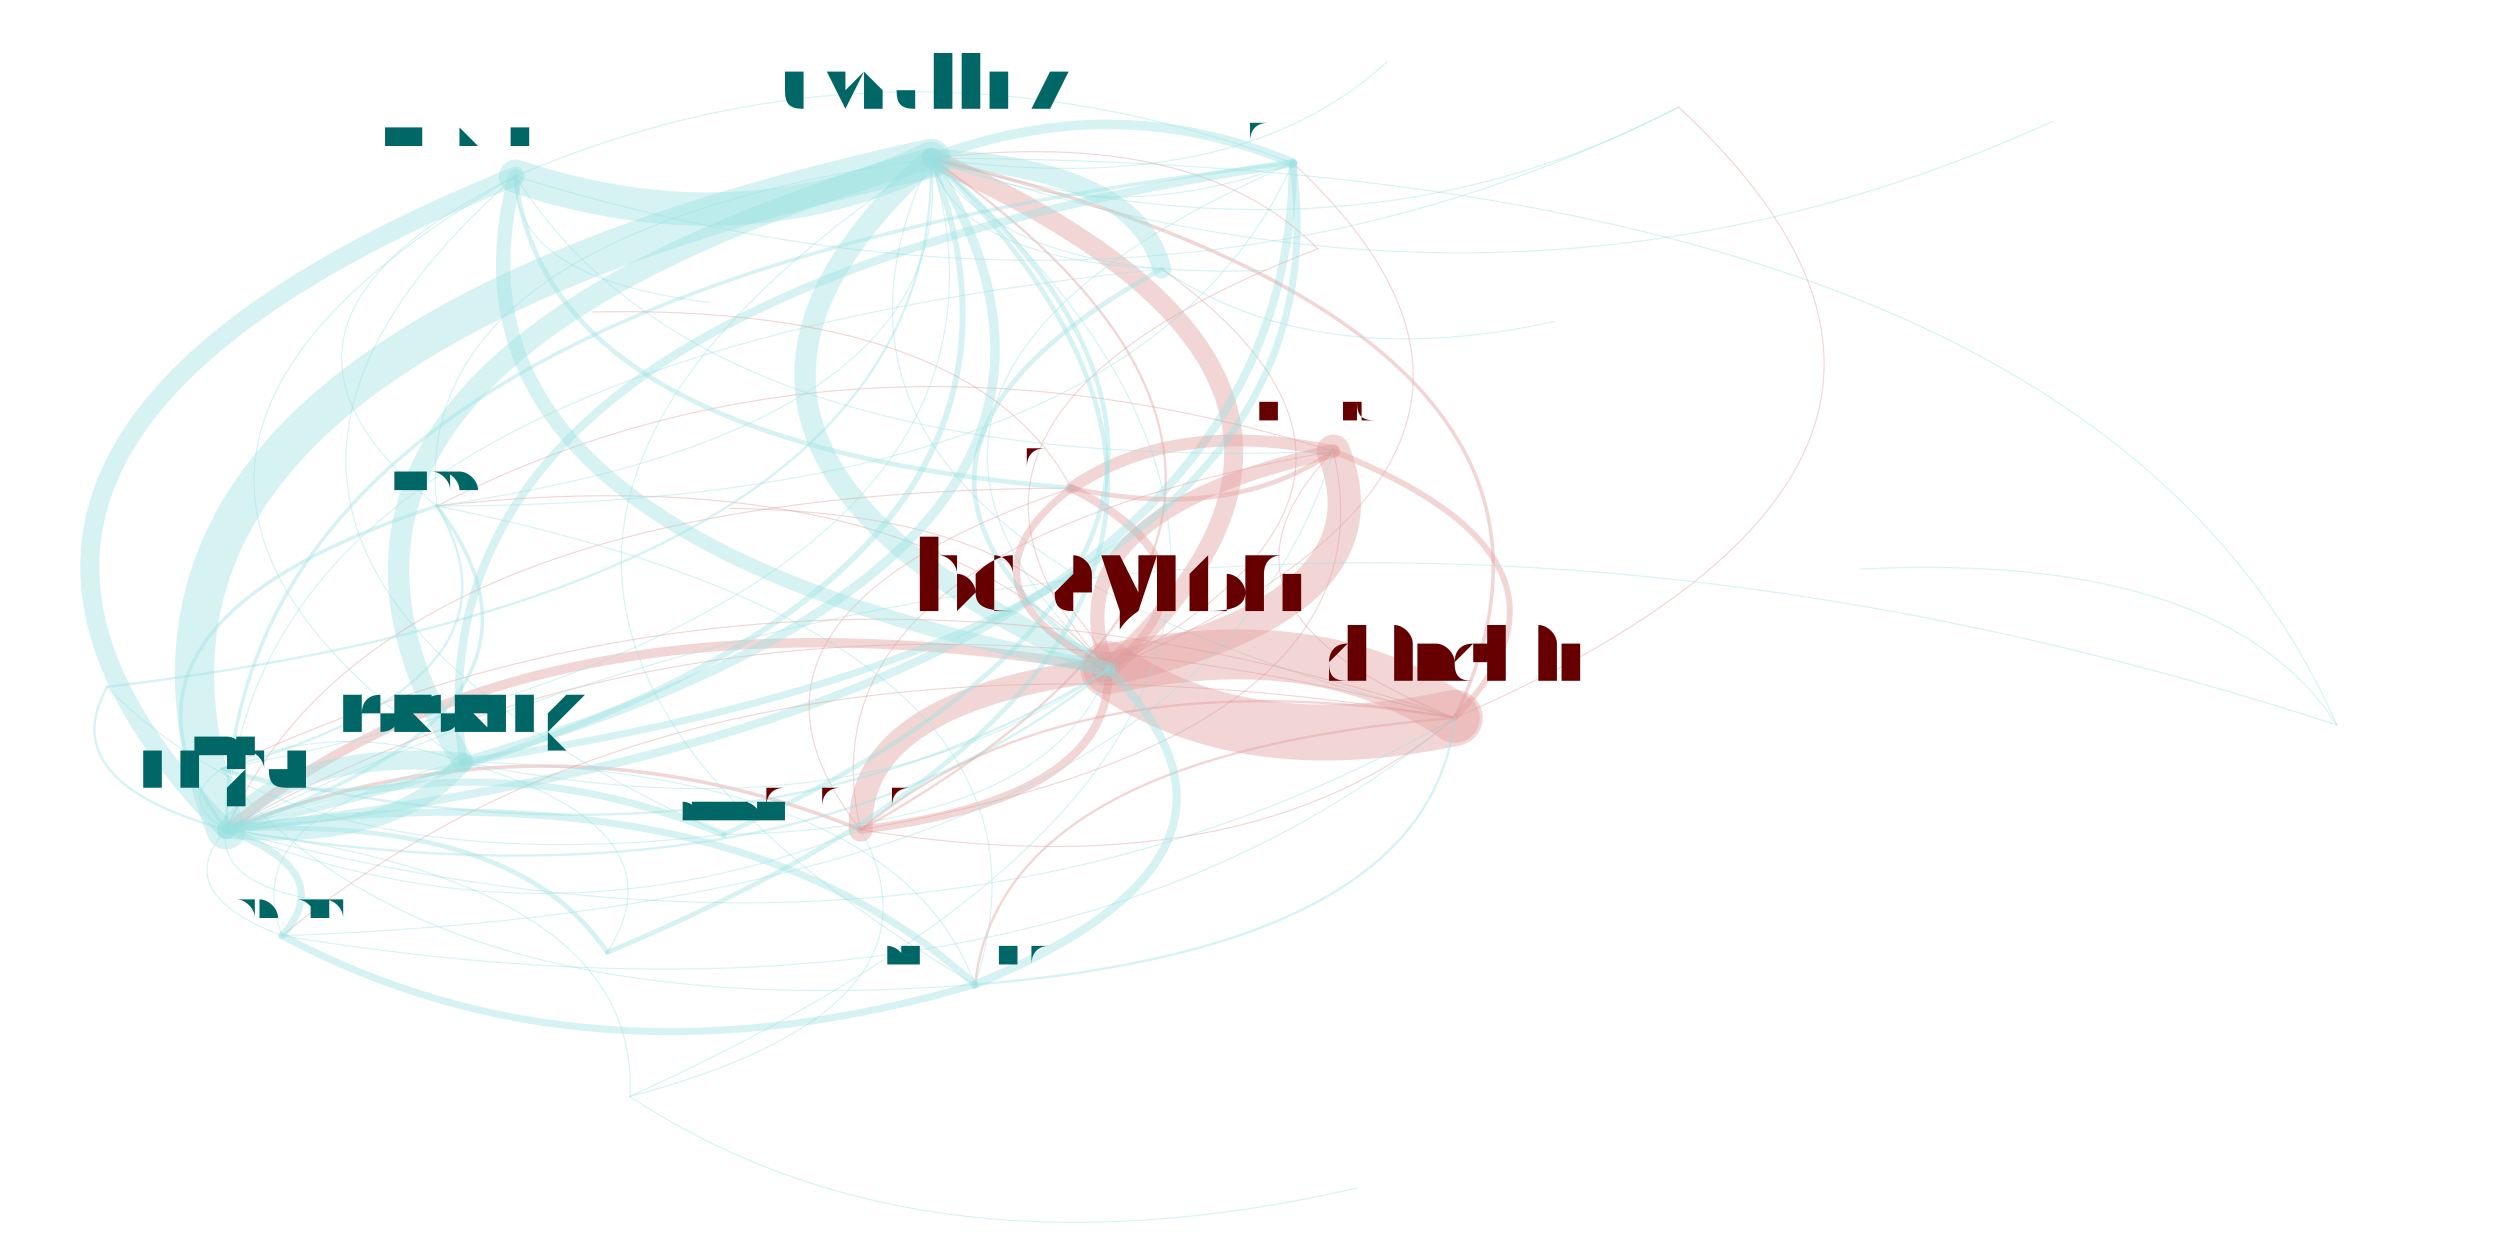
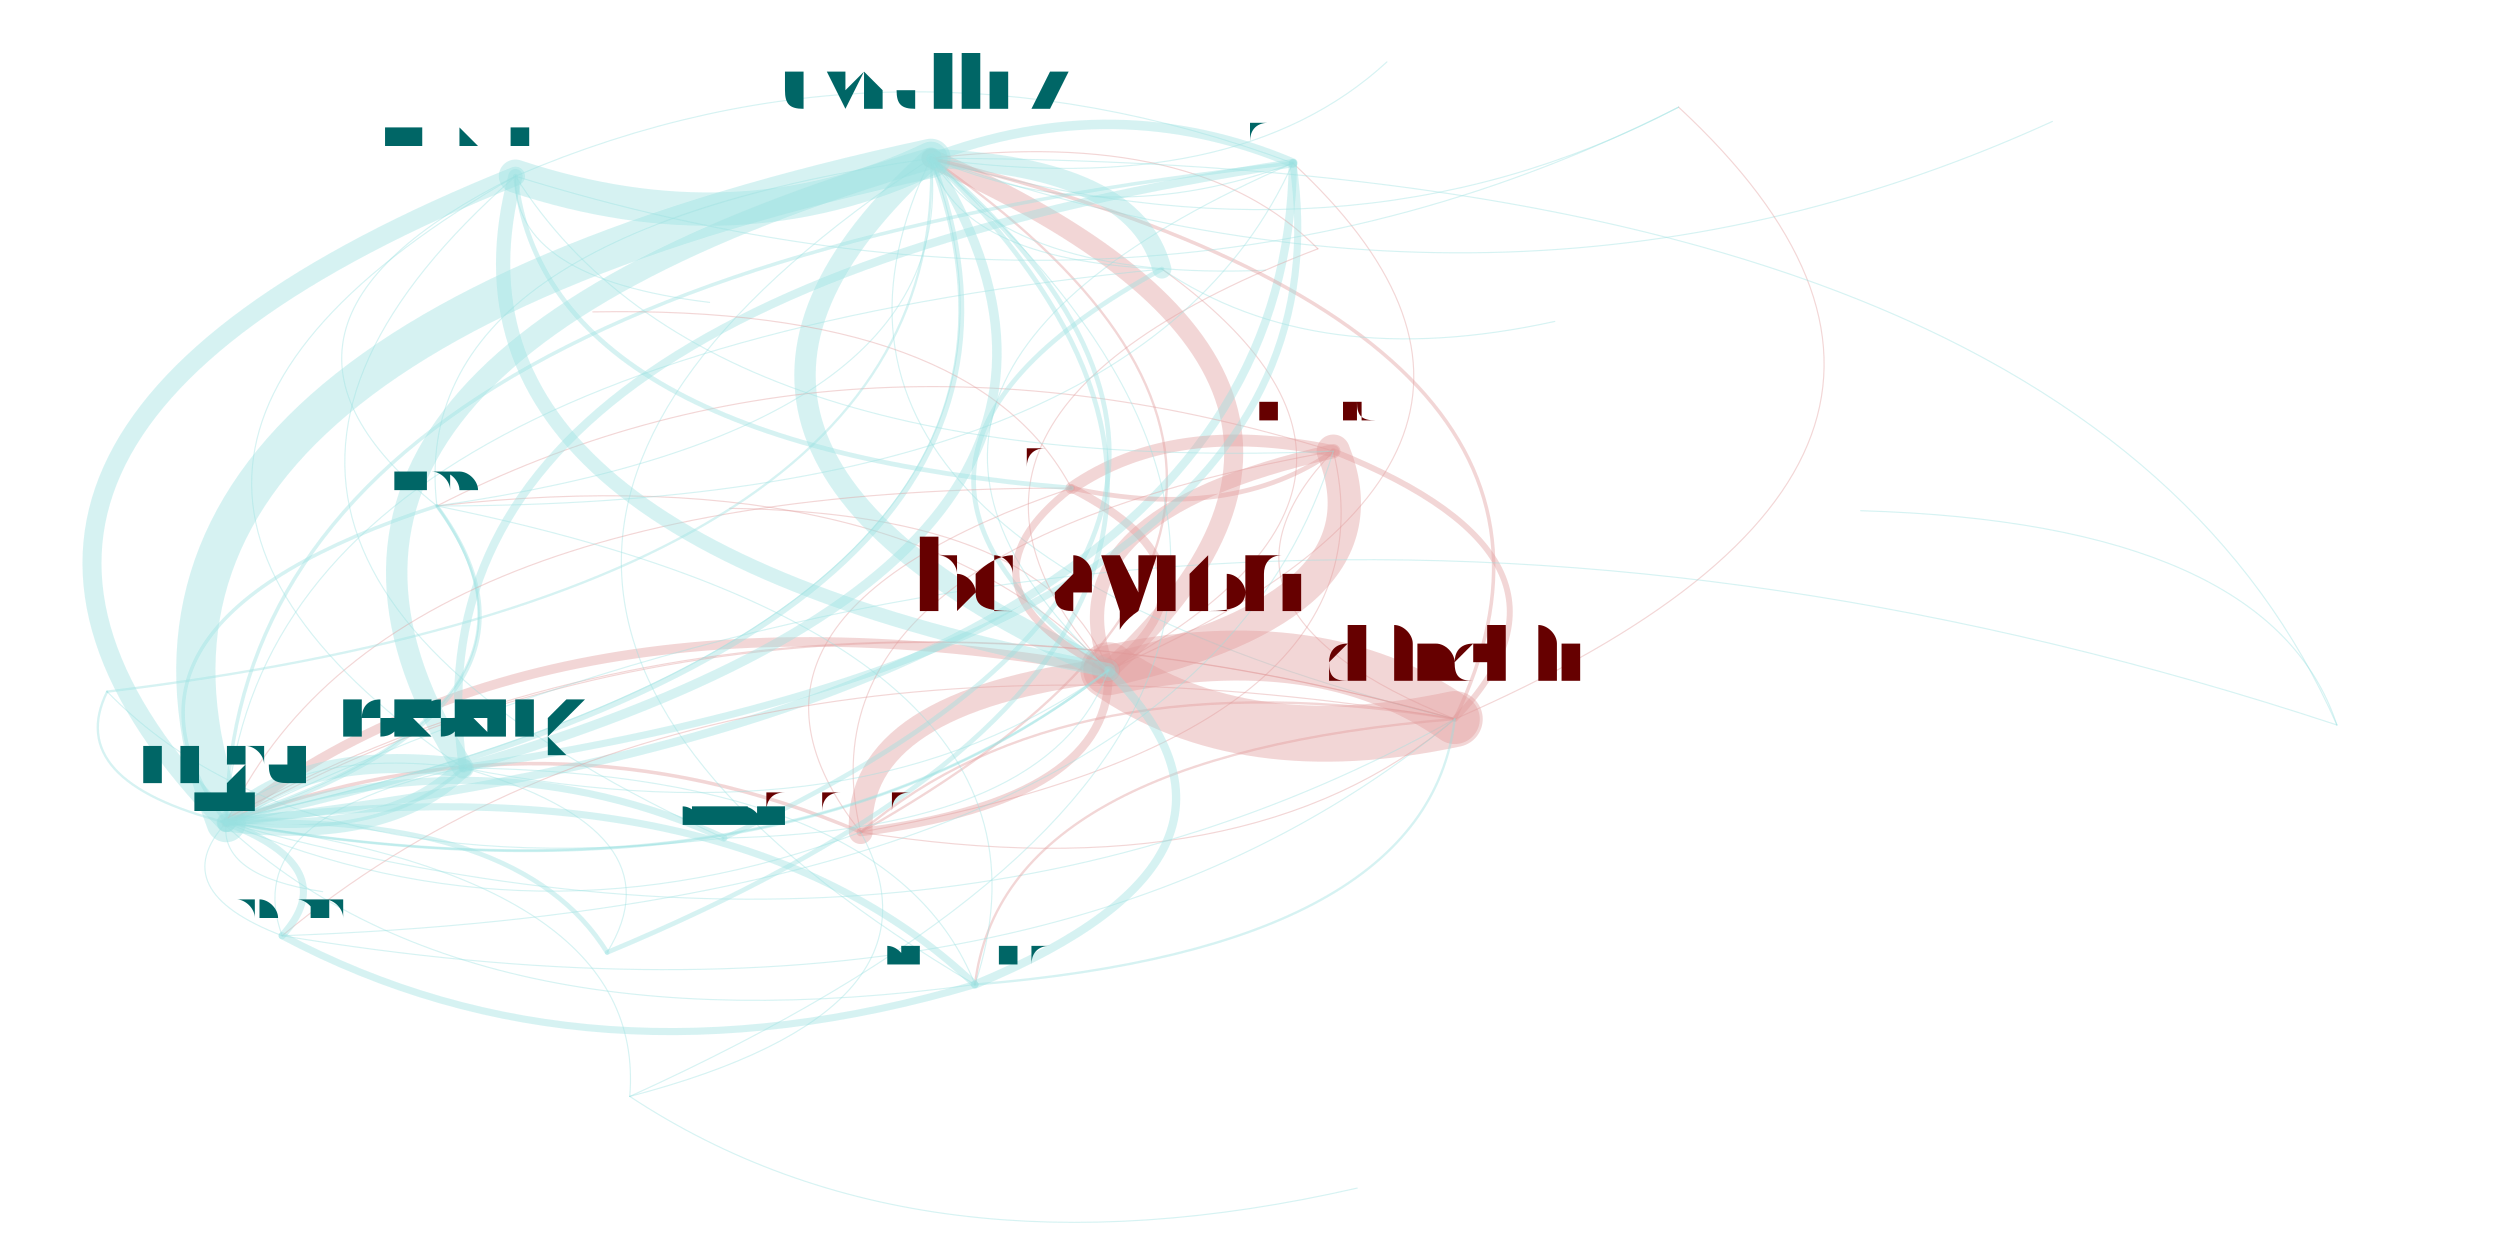
<svg xmlns="http://www.w3.org/2000/svg" width="4000" height="2000" viewBox="-0.025 -0.025 2.05 1.05">
  <style>
    path {
      fill: none;
      stroke-linecap: round;
      stroke-opacity: 0.4;
    }

    text {
      text-anchor: middle;
      alignment-baseline: hanging;
    }
  </style>
  <g opacity="0.4">
-     <path d="M0.673 0.672 Q0.885 0.646 0.881 0.537" stroke="hsl(0.0,100%,35%)" stroke-width="0.007" />
-     <path d="M0.673 0.672 Q0.407 0.565 0.140 0.672" stroke="hsl(0.0,100%,35%)" stroke-width="0.003" />
-     <path d="M0.673 0.672 Q1.154 0.402 0.732 0.108" stroke="hsl(0.0,100%,35%)" stroke-width="0.002" />
-     <path d="M0.673 0.672 Q1.126 0.593 1.070 0.354" stroke="hsl(0.0,100%,35%)" stroke-width="0.001" />
-     <path d="M0.673 0.672 Q0.998 0.725 1.172 0.578" stroke="hsl(0.0,100%,35%)" stroke-width="0.001" />
-     <path d="M0.881 0.537 Q0.669 0.563 0.673 0.672" stroke="hsl(0.0,100%,35%)" stroke-width="0.02" />
-     <path d="M0.881 0.537 Q1.150 0.293 0.732 0.108" stroke="hsl(0.0,100%,35%)" stroke-width="0.016" />
-     <path d="M0.881 0.537 Q1.122 0.484 1.070 0.354" stroke="hsl(0.0,100%,35%)" stroke-width="0.028" />
-     <path d="M0.881 0.537 Q0.987 0.455 0.850 0.385" stroke="hsl(0.0,100%,35%)" stroke-width="0.007" />
-     <path d="M0.881 0.537 Q0.994 0.616 1.172 0.578" stroke="hsl(0.0,100%,35%)" stroke-width="0.047" />
-     <path d="M0.881 0.537 Q1.298 0.356 1.036 0.112" stroke="hsl(0.0,100%,35%)" stroke-width="0.001" />
-     <path d="M0.881 0.537 Q1.172 0.378 0.926 0.201" stroke="hsl(0.0,100%,35%)" stroke-width="0.001" />
-     <path d="M0.881 0.537 Q0.403 0.456 0.140 0.672" stroke="hsl(0.0,100%,35%)" stroke-width="0.008" />
-     <path d="M0.881 0.537 Q0.830 0.406 0.563 0.402" stroke="hsl(0.0,100%,35%)" stroke-width="0.001" />
-     <path d="M0.881 0.537 Q0.709 0.356 0.317 0.400" stroke="hsl(0.0,100%,35%)" stroke-width="0.001" />
-     <path d="M0.140 0.672 Q0.284 0.683 0.339 0.615" stroke="hsl(180.0,100%,35%)" stroke-width="0.015" />
-     <path d="M0.140 0.672 Q1.035 0.571 1.036 0.112" stroke="hsl(180.0,100%,35%)" stroke-width="0.007" />
-     <path d="M0.140 0.672 Q0.887 0.508 0.732 0.108" stroke="hsl(180.0,100%,35%)" stroke-width="0.005" />
-     <path d="M0.140 0.672 Q0.092 0.725 0.187 0.761" stroke="hsl(180.0,100%,35%)" stroke-width="0.001" />
-     <path d="M0.140 0.672 Q0.406 0.779 0.673 0.672" stroke="hsl(180.0,100%,35%)" stroke-width="0.001" />
-     <path d="M0.140 0.672 Q0.446 0.571 0.317 0.400" stroke="hsl(180.0,100%,35%)" stroke-width="0.003" />
-     <path d="M0.140 0.672 Q0.731 0.831 1.172 0.578" stroke="hsl(180.0,100%,35%)" stroke-width="0.001" />
-     <path d="M0.140 0.672 Q0.618 0.752 0.881 0.537" stroke="hsl(180.0,100%,35%)" stroke-width="0.002" />
-     <path d="M0.140 0.672 Q0.132 0.718 0.221 0.732" stroke="hsl(180.0,100%,35%)" stroke-width="0.001" />
-     <path d="M0.732 0.108 Q0.462 0.352 0.881 0.537" stroke="hsl(180.0,100%,35%)" stroke-width="0.018" />
-     <path d="M0.732 0.108 Q0.576 0.431 1.172 0.578" stroke="hsl(180.0,100%,35%)" stroke-width="0.001" />
-     <path d="M0.732 0.108 Q0.129 0.283 0.339 0.615" stroke="hsl(180.0,100%,35%)" stroke-width="0.018" />
-     <path d="M0.732 0.108 Q-0.015 0.271 0.140 0.672" stroke="hsl(180.0,100%,35%)" stroke-width="0.033" />
+     <path d="M0.673 0.674 Q0.886 0.647 0.881 0.538" stroke="hsl(0.0,100%,35%)" stroke-width="0.007" />
+     <path d="M0.673 0.674 Q0.413 0.563 0.140 0.666" stroke="hsl(0.0,100%,35%)" stroke-width="0.003" />
+     <path d="M0.673 0.674 Q1.156 0.402 0.732 0.108" stroke="hsl(0.0,100%,35%)" stroke-width="0.002" />
+     <path d="M0.673 0.674 Q1.128 0.593 1.070 0.354" stroke="hsl(0.0,100%,35%)" stroke-width="0.001" />
+     <path d="M0.673 0.674 Q0.999 0.726 1.172 0.579" stroke="hsl(0.0,100%,35%)" stroke-width="0.001" />
+     <path d="M0.881 0.538 Q0.668 0.564 0.673 0.674" stroke="hsl(0.0,100%,35%)" stroke-width="0.02" />
+     <path d="M0.881 0.538 Q1.150 0.293 0.732 0.108" stroke="hsl(0.0,100%,35%)" stroke-width="0.016" />
+     <path d="M0.881 0.538 Q1.122 0.484 1.070 0.354" stroke="hsl(0.0,100%,35%)" stroke-width="0.028" />
+     <path d="M0.881 0.538 Q0.987 0.455 0.850 0.385" stroke="hsl(0.0,100%,35%)" stroke-width="0.007" />
+     <path d="M0.881 0.538 Q0.994 0.617 1.172 0.579" stroke="hsl(0.0,100%,35%)" stroke-width="0.047" />
+     <path d="M0.881 0.538 Q1.299 0.356 1.036 0.112" stroke="hsl(0.0,100%,35%)" stroke-width="0.001" />
+     <path d="M0.881 0.538 Q1.173 0.379 0.926 0.201" stroke="hsl(0.0,100%,35%)" stroke-width="0.001" />
+     <path d="M0.881 0.538 Q0.408 0.454 0.140 0.666" stroke="hsl(0.0,100%,35%)" stroke-width="0.008" />
+     <path d="M0.881 0.538 Q0.831 0.406 0.563 0.402" stroke="hsl(0.0,100%,35%)" stroke-width="0.001" />
+     <path d="M0.881 0.538 Q0.709 0.356 0.317 0.400" stroke="hsl(0.0,100%,35%)" stroke-width="0.001" />
+     <path d="M0.140 0.666 Q0.276 0.683 0.339 0.620" stroke="hsl(180.0,100%,35%)" stroke-width="0.015" />
+     <path d="M0.140 0.666 Q1.031 0.568 1.036 0.112" stroke="hsl(180.0,100%,35%)" stroke-width="0.007" />
+     <path d="M0.140 0.666 Q0.883 0.505 0.732 0.108" stroke="hsl(180.0,100%,35%)" stroke-width="0.005" />
+     <path d="M0.140 0.666 Q0.088 0.723 0.187 0.761" stroke="hsl(180.0,100%,35%)" stroke-width="0.001" />
+     <path d="M0.140 0.666 Q0.400 0.777 0.673 0.674" stroke="hsl(180.0,100%,35%)" stroke-width="0.001" />
+     <path d="M0.140 0.666 Q0.441 0.568 0.317 0.400" stroke="hsl(180.0,100%,35%)" stroke-width="0.003" />
+     <path d="M0.140 0.666 Q0.726 0.829 1.172 0.579" stroke="hsl(180.0,100%,35%)" stroke-width="0.001" />
+     <path d="M0.140 0.666 Q0.613 0.750 0.881 0.538" stroke="hsl(180.0,100%,35%)" stroke-width="0.002" />
+     <path d="M0.140 0.666 Q0.134 0.711 0.221 0.724" stroke="hsl(180.0,100%,35%)" stroke-width="0.001" />
+     <path d="M0.732 0.108 Q0.462 0.352 0.881 0.538" stroke="hsl(180.0,100%,35%)" stroke-width="0.018" />
+     <path d="M0.732 0.108 Q0.575 0.431 1.172 0.579" stroke="hsl(180.0,100%,35%)" stroke-width="0.001" />
+     <path d="M0.732 0.108 Q0.125 0.285 0.339 0.620" stroke="hsl(180.0,100%,35%)" stroke-width="0.018" />
+     <path d="M0.732 0.108 Q-0.011 0.268 0.140 0.666" stroke="hsl(180.0,100%,35%)" stroke-width="0.033" />
    <path d="M0.732 0.108 Q0.194 0.462 0.769 0.802" stroke="hsl(180.0,100%,35%)" stroke-width="0.001" />
    <path d="M0.732 0.108 Q0.797 0.211 1.013 0.202" stroke="hsl(180.0,100%,35%)" stroke-width="0.001" />
    <path d="M0.732 0.108 Q0.754 0.193 0.926 0.201" stroke="hsl(180.0,100%,35%)" stroke-width="0.001" />
    <path d="M0.732 0.108 Q0.880 0.171 1.036 0.112" stroke="hsl(180.0,100%,35%)" stroke-width="0.001" />
-     <path d="M0.732 0.108 Q0.291 0.171 0.317 0.400" stroke="hsl(180.0,100%,35%)" stroke-width="0.001" />
+     <path d="M0.732 0.108 Q0.290 0.171 0.317 0.400" stroke="hsl(180.0,100%,35%)" stroke-width="0.001" />
    <path d="M0.732 0.108 Q1.227 0.281 1.674 0.077" stroke="hsl(180.0,100%,35%)" stroke-width="0.001" />
    <path d="M0.732 0.108 Q1.080 0.212 1.360 0.065" stroke="hsl(180.0,100%,35%)" stroke-width="0.001" />
    <path d="M0.732 0.108 Q0.988 0.144 1.115 0.027" stroke="hsl(180.0,100%,35%)" stroke-width="0.001" />
-     <path d="M1.070 0.354 Q0.829 0.408 0.881 0.537" stroke="hsl(0.0,100%,35%)" stroke-width="0.012" />
+     <path d="M1.070 0.354 Q0.828 0.408 0.881 0.538" stroke="hsl(0.0,100%,35%)" stroke-width="0.012" />
    <path d="M1.070 0.354 Q0.935 0.326 0.850 0.385" stroke="hsl(0.0,100%,35%)" stroke-width="0.01" />
-     <path d="M1.070 0.354 Q0.617 0.434 0.673 0.672" stroke="hsl(0.0,100%,35%)" stroke-width="0.001" />
-     <path d="M1.070 0.354 Q0.942 0.487 1.172 0.578" stroke="hsl(0.0,100%,35%)" stroke-width="0.001" />
+     <path d="M1.070 0.354 Q0.616 0.435 0.673 0.674" stroke="hsl(0.0,100%,35%)" stroke-width="0.001" />
+     <path d="M1.070 0.354 Q0.942 0.487 1.172 0.579" stroke="hsl(0.0,100%,35%)" stroke-width="0.001" />
    <path d="M1.070 0.354 Q0.657 0.226 0.317 0.400" stroke="hsl(0.0,100%,35%)" stroke-width="0.001" />
-     <path d="M1.172 0.578 Q1.059 0.499 0.881 0.537" stroke="hsl(0.0,100%,35%)" stroke-width="0.042" />
-     <path d="M1.172 0.578 Q0.848 0.525 0.673 0.672" stroke="hsl(0.0,100%,35%)" stroke-width="0.002" />
-     <path d="M1.172 0.578 Q0.791 0.609 0.769 0.802" stroke="hsl(0.0,100%,35%)" stroke-width="0.002" />
-     <path d="M1.172 0.578 Q0.534 0.472 0.187 0.761" stroke="hsl(0.0,100%,35%)" stroke-width="0.001" />
-     <path d="M1.172 0.578 Q0.620 0.393 0.136 0.621" stroke="hsl(0.0,100%,35%)" stroke-width="0.001" />
-     <path d="M1.172 0.578 Q1.301 0.446 1.070 0.354" stroke="hsl(0.0,100%,35%)" stroke-width="0.005" />
-     <path d="M1.172 0.578 Q1.328 0.255 0.732 0.108" stroke="hsl(0.0,100%,35%)" stroke-width="0.003" />
-     <path d="M1.172 0.578 Q0.582 0.418 0.140 0.672" stroke="hsl(0.0,100%,35%)" stroke-width="0.001" />
-     <path d="M1.172 0.578 Q1.677 0.359 1.360 0.065" stroke="hsl(0.0,100%,35%)" stroke-width="0.001" />
-     <path d="M1.057 0.184 Q0.686 0.326 0.881 0.537" stroke="hsl(0.0,100%,35%)" stroke-width="0.001" />
-     <path d="M1.057 0.184 Q0.955 0.081 0.732 0.108" stroke="hsl(0.0,100%,35%)" stroke-width="0.001" />
-     <path d="M0.926 0.201 Q0.904 0.116 0.732 0.108" stroke="hsl(180.0,100%,35%)" stroke-width="0.016" />
-     <path d="M0.926 0.201 Q0.157 0.279 0.140 0.672" stroke="hsl(180.0,100%,35%)" stroke-width="0.001" />
+     <path d="M1.172 0.579 Q1.059 0.500 0.881 0.538" stroke="hsl(0.0,100%,35%)" stroke-width="0.042" />
+     <path d="M1.172 0.579 Q0.846 0.526 0.673 0.674" stroke="hsl(0.0,100%,35%)" stroke-width="0.002" />
+     <path d="M1.172 0.579 Q0.792 0.610 0.769 0.802" stroke="hsl(0.0,100%,35%)" stroke-width="0.002" />
+     <path d="M1.172 0.579 Q0.534 0.473 0.187 0.761" stroke="hsl(0.0,100%,35%)" stroke-width="0.001" />
+     <path d="M1.172 0.579 Q0.585 0.415 0.136 0.665" stroke="hsl(0.0,100%,35%)" stroke-width="0.001" />
+     <path d="M1.172 0.579 Q1.301 0.446 1.070 0.354" stroke="hsl(0.0,100%,35%)" stroke-width="0.005" />
+     <path d="M1.172 0.579 Q1.329 0.255 0.732 0.108" stroke="hsl(0.0,100%,35%)" stroke-width="0.003" />
+     <path d="M1.172 0.579 Q0.586 0.416 0.140 0.666" stroke="hsl(0.0,100%,35%)" stroke-width="0.001" />
+     <path d="M1.172 0.579 Q1.677 0.359 1.360 0.065" stroke="hsl(0.0,100%,35%)" stroke-width="0.001" />
+     <path d="M1.057 0.184 Q0.686 0.326 0.881 0.538" stroke="hsl(0.0,100%,35%)" stroke-width="0.001" />
+     <path d="M1.057 0.184 Q0.956 0.081 0.732 0.108" stroke="hsl(0.0,100%,35%)" stroke-width="0.001" />
+     <path d="M0.926 0.201 Q0.904 0.115 0.732 0.108" stroke="hsl(180.0,100%,35%)" stroke-width="0.016" />
+     <path d="M0.926 0.201 Q0.162 0.276 0.140 0.666" stroke="hsl(180.0,100%,35%)" stroke-width="0.001" />
    <path d="M0.926 0.201 Q1.056 0.289 1.256 0.245" stroke="hsl(180.0,100%,35%)" stroke-width="0.001" />
-     <path d="M0.926 0.201 Q0.635 0.360 0.881 0.537" stroke="hsl(180.0,100%,35%)" stroke-width="0.004" />
+     <path d="M0.926 0.201 Q0.634 0.360 0.881 0.538" stroke="hsl(180.0,100%,35%)" stroke-width="0.004" />
    <path d="M0.317 0.400 Q0.758 0.337 0.732 0.108" stroke="hsl(180.0,100%,35%)" stroke-width="0.001" />
-     <path d="M0.317 0.400 Q0.011 0.500 0.140 0.672" stroke="hsl(180.0,100%,35%)" stroke-width="0.003" />
+     <path d="M0.317 0.400 Q0.016 0.498 0.140 0.666" stroke="hsl(180.0,100%,35%)" stroke-width="0.003" />
    <path d="M0.317 0.400 Q0.907 0.400 1.036 0.112" stroke="hsl(180.0,100%,35%)" stroke-width="0.001" />
    <path d="M1.036 0.112 Q0.887 0.049 0.732 0.108" stroke="hsl(180.0,100%,35%)" stroke-width="0.008" />
-     <path d="M1.036 0.112 Q0.285 0.224 0.339 0.615" stroke="hsl(180.0,100%,35%)" stroke-width="0.007" />
-     <path d="M1.036 0.112 Q0.140 0.213 0.140 0.672" stroke="hsl(180.0,100%,35%)" stroke-width="0.003" />
-     <path d="M1.036 0.112 Q0.618 0.294 0.881 0.537" stroke="hsl(180.0,100%,35%)" stroke-width="0.001" />
+     <path d="M1.036 0.112 Q0.281 0.227 0.339 0.620" stroke="hsl(180.0,100%,35%)" stroke-width="0.007" />
+     <path d="M1.036 0.112 Q0.145 0.210 0.140 0.666" stroke="hsl(180.0,100%,35%)" stroke-width="0.003" />
+     <path d="M1.036 0.112 Q0.618 0.294 0.881 0.538" stroke="hsl(180.0,100%,35%)" stroke-width="0.001" />
    <path d="M1.036 0.112 Q0.700 -0.013 0.383 0.123" stroke="hsl(180.0,100%,35%)" stroke-width="0.001" />
-     <path d="M0.850 0.385 Q0.744 0.467 0.881 0.537" stroke="hsl(0.0,100%,35%)" stroke-width="0.006" />
+     <path d="M0.850 0.385 Q0.743 0.468 0.881 0.538" stroke="hsl(0.0,100%,35%)" stroke-width="0.006" />
    <path d="M0.850 0.385 Q0.985 0.414 1.070 0.354" stroke="hsl(0.0,100%,35%)" stroke-width="0.004" />
-     <path d="M0.850 0.385 Q0.532 0.493 0.673 0.672" stroke="hsl(0.0,100%,35%)" stroke-width="0.001" />
+     <path d="M0.850 0.385 Q0.531 0.494 0.673 0.674" stroke="hsl(0.0,100%,35%)" stroke-width="0.001" />
    <path d="M0.850 0.385 Q0.768 0.231 0.448 0.237" stroke="hsl(0.0,100%,35%)" stroke-width="0.001" />
-     <path d="M0.850 0.385 Q0.266 0.387 0.140 0.672" stroke="hsl(0.0,100%,35%)" stroke-width="0.001" />
-     <path d="M0.339 0.615 Q0.195 0.604 0.140 0.672" stroke="hsl(180.0,100%,35%)" stroke-width="0.016" />
-     <path d="M0.339 0.615 Q1.090 0.503 1.036 0.112" stroke="hsl(180.0,100%,35%)" stroke-width="0.006" />
-     <path d="M0.339 0.615 Q0.941 0.440 0.732 0.108" stroke="hsl(180.0,100%,35%)" stroke-width="0.008" />
-     <path d="M0.339 0.615 Q0.233 0.578 0.136 0.621" stroke="hsl(180.0,100%,35%)" stroke-width="0.001" />
-     <path d="M0.339 0.615 Q0.147 0.658 0.187 0.761" stroke="hsl(180.0,100%,35%)" stroke-width="0.001" />
-     <path d="M0.339 0.615 Q0.672 0.685 0.881 0.537" stroke="hsl(180.0,100%,35%)" stroke-width="0.001" />
-     <path d="M0.769 0.802 Q1.037 0.692 0.881 0.537" stroke="hsl(180.0,100%,35%)" stroke-width="0.007" />
-     <path d="M0.769 0.802 Q0.559 0.611 0.140 0.672" stroke="hsl(180.0,100%,35%)" stroke-width="0.006" />
-     <path d="M0.769 0.802 Q1.150 0.771 1.172 0.578" stroke="hsl(180.0,100%,35%)" stroke-width="0.002" />
-     <path d="M0.769 0.802 Q0.703 0.623 0.339 0.615" stroke="hsl(180.0,100%,35%)" stroke-width="0.001" />
+     <path d="M0.850 0.385 Q0.271 0.384 0.140 0.666" stroke="hsl(0.0,100%,35%)" stroke-width="0.001" />
+     <path d="M0.339 0.620 Q0.203 0.603 0.140 0.666" stroke="hsl(180.0,100%,35%)" stroke-width="0.016" />
+     <path d="M0.339 0.620 Q1.094 0.506 1.036 0.112" stroke="hsl(180.0,100%,35%)" stroke-width="0.006" />
+     <path d="M0.339 0.620 Q0.945 0.443 0.732 0.108" stroke="hsl(180.0,100%,35%)" stroke-width="0.008" />
+     <path d="M0.339 0.620 Q0.202 0.602 0.136 0.665" stroke="hsl(180.0,100%,35%)" stroke-width="0.001" />
+     <path d="M0.339 0.620 Q0.150 0.660 0.187 0.761" stroke="hsl(180.0,100%,35%)" stroke-width="0.001" />
+     <path d="M0.339 0.620 Q0.676 0.687 0.881 0.538" stroke="hsl(180.0,100%,35%)" stroke-width="0.001" />
+     <path d="M0.769 0.802 Q1.036 0.692 0.881 0.538" stroke="hsl(180.0,100%,35%)" stroke-width="0.007" />
+     <path d="M0.769 0.802 Q0.564 0.608 0.140 0.666" stroke="hsl(180.0,100%,35%)" stroke-width="0.006" />
+     <path d="M0.769 0.802 Q1.149 0.771 1.172 0.579" stroke="hsl(180.0,100%,35%)" stroke-width="0.002" />
+     <path d="M0.769 0.802 Q0.699 0.625 0.339 0.620" stroke="hsl(180.0,100%,35%)" stroke-width="0.001" />
    <path d="M0.769 0.802 Q0.865 0.511 0.317 0.400" stroke="hsl(180.0,100%,35%)" stroke-width="0.001" />
-     <path d="M0.187 0.761 Q0.235 0.707 0.140 0.672" stroke="hsl(180.0,100%,35%)" stroke-width="0.006" />
-     <path d="M0.187 0.761 Q0.444 0.898 0.769 0.802" stroke="hsl(180.0,100%,35%)" stroke-width="0.006" />
-     <path d="M0.187 0.761 Q0.826 0.866 1.172 0.578" stroke="hsl(180.0,100%,35%)" stroke-width="0.001" />
+     <path d="M0.187 0.761 Q0.239 0.704 0.140 0.666" stroke="hsl(180.0,100%,35%)" stroke-width="0.006" />
+     <path d="M0.187 0.761 Q0.445 0.898 0.769 0.802" stroke="hsl(180.0,100%,35%)" stroke-width="0.006" />
+     <path d="M0.187 0.761 Q0.825 0.867 1.172 0.579" stroke="hsl(180.0,100%,35%)" stroke-width="0.001" />
    <path d="M0.187 0.761 Q0.954 0.734 1.070 0.354" stroke="hsl(180.0,100%,35%)" stroke-width="0.001" />
-     <path d="M0.136 0.621 Q0.576 0.728 0.881 0.537" stroke="hsl(180.0,100%,35%)" stroke-width="0.002" />
-     <path d="M0.136 0.621 Q0.242 0.659 0.339 0.615" stroke="hsl(180.0,100%,35%)" stroke-width="0.003" />
-     <path d="M0.136 0.621 Q0.845 0.483 0.732 0.108" stroke="hsl(180.0,100%,35%)" stroke-width="0.001" />
-     <path d="M0.136 0.621 Q0.404 0.547 0.317 0.400" stroke="hsl(180.0,100%,35%)" stroke-width="0.002" />
-     <path d="M0.136 0.621 Q0.098 0.647 0.140 0.672" stroke="hsl(180.0,100%,35%)" stroke-width="0.001" />
-     <path d="M0.136 0.621 Q0.308 0.838 0.769 0.802" stroke="hsl(180.0,100%,35%)" stroke-width="0.001" />
-     <path d="M0.460 0.775 Q0.527 0.671 0.339 0.615" stroke="hsl(180.0,100%,35%)" stroke-width="0.001" />
+     <path d="M0.136 0.665 Q0.610 0.750 0.881 0.538" stroke="hsl(180.0,100%,35%)" stroke-width="0.002" />
+     <path d="M0.136 0.665 Q0.273 0.683 0.339 0.620" stroke="hsl(180.0,100%,35%)" stroke-width="0.003" />
+     <path d="M0.136 0.665 Q0.880 0.505 0.732 0.108" stroke="hsl(180.0,100%,35%)" stroke-width="0.001" />
+     <path d="M0.136 0.665 Q0.439 0.569 0.317 0.400" stroke="hsl(180.0,100%,35%)" stroke-width="0.002" />
+     <path d="M0.136 0.665 Q0.138 0.666 0.140 0.666" stroke="hsl(180.0,100%,35%)" stroke-width="0.001" />
+     <path d="M0.136 0.665 Q0.343 0.860 0.769 0.802" stroke="hsl(180.0,100%,35%)" stroke-width="0.001" />
+     <path d="M0.460 0.775 Q0.523 0.673 0.339 0.620" stroke="hsl(180.0,100%,35%)" stroke-width="0.001" />
    <path d="M0.460 0.775 Q1.130 0.496 0.732 0.108" stroke="hsl(180.0,100%,35%)" stroke-width="0.004" />
-     <path d="M0.460 0.775 Q0.383 0.659 0.140 0.672" stroke="hsl(180.0,100%,35%)" stroke-width="0.004" />
+     <path d="M0.460 0.775 Q0.387 0.657 0.140 0.666" stroke="hsl(180.0,100%,35%)" stroke-width="0.004" />
    <path d="M0.383 0.123 Q0.570 0.185 0.732 0.108" stroke="hsl(180.0,100%,35%)" stroke-width="0.028" />
-     <path d="M0.383 0.123 Q-0.177 0.349 0.140 0.672" stroke="hsl(180.0,100%,35%)" stroke-width="0.016" />
-     <path d="M0.383 0.123 Q0.300 0.430 0.881 0.537" stroke="hsl(180.0,100%,35%)" stroke-width="0.012" />
-     <path d="M0.383 0.123 Q-0.033 0.361 0.339 0.615" stroke="hsl(180.0,100%,35%)" stroke-width="0.001" />
+     <path d="M0.383 0.123 Q-0.173 0.346 0.140 0.666" stroke="hsl(180.0,100%,35%)" stroke-width="0.016" />
+     <path d="M0.383 0.123 Q0.300 0.430 0.881 0.538" stroke="hsl(180.0,100%,35%)" stroke-width="0.012" />
+     <path d="M0.383 0.123 Q-0.037 0.363 0.339 0.620" stroke="hsl(180.0,100%,35%)" stroke-width="0.001" />
    <path d="M0.383 0.123 Q0.542 0.376 1.070 0.354" stroke="hsl(180.0,100%,35%)" stroke-width="0.001" />
    <path d="M0.383 0.123 Q0.129 0.249 0.317 0.400" stroke="hsl(180.0,100%,35%)" stroke-width="0.001" />
    <path d="M0.383 0.123 Q0.918 0.289 1.360 0.065" stroke="hsl(180.0,100%,35%)" stroke-width="0.001" />
    <path d="M0.383 0.123 Q0.407 0.348 0.850 0.385" stroke="hsl(180.0,100%,35%)" stroke-width="0.004" />
-     <path d="M0.383 0.123 Q0.028 0.435 0.558 0.676" stroke="hsl(180.0,100%,35%)" stroke-width="0.001" />
+     <path d="M0.383 0.123 Q0.026 0.436 0.558 0.679" stroke="hsl(180.0,100%,35%)" stroke-width="0.001" />
    <path d="M0.383 0.123 Q0.380 0.209 0.546 0.229" stroke="hsl(180.0,100%,35%)" stroke-width="0.001" />
-     <path d="M0.558 0.676 Q0.353 0.590 0.140 0.672" stroke="hsl(180.0,100%,35%)" stroke-width="0.006" />
-     <path d="M0.558 0.676 Q1.100 0.427 0.732 0.108" stroke="hsl(180.0,100%,35%)" stroke-width="0.004" />
-     <path d="M0.558 0.676 Q0.831 0.671 0.881 0.537" stroke="hsl(180.0,100%,35%)" stroke-width="0.001" />
-     <path d="M0.040 0.552 Q0.200 0.718 0.558 0.676" stroke="hsl(180.0,100%,35%)" stroke-width="0.001" />
-     <path d="M0.040 0.552 Q0.741 0.468 0.732 0.108" stroke="hsl(180.0,100%,35%)" stroke-width="0.002" />
-     <path d="M0.040 0.552 Q-0.005 0.632 0.140 0.672" stroke="hsl(180.0,100%,35%)" stroke-width="0.002" />
+     <path d="M0.558 0.679 Q0.360 0.589 0.140 0.666" stroke="hsl(180.0,100%,35%)" stroke-width="0.006" />
+     <path d="M0.558 0.679 Q1.102 0.428 0.732 0.108" stroke="hsl(180.0,100%,35%)" stroke-width="0.004" />
+     <path d="M0.558 0.679 Q0.833 0.673 0.881 0.538" stroke="hsl(180.0,100%,35%)" stroke-width="0.001" />
+     <path d="M0.040 0.556 Q0.201 0.721 0.558 0.679" stroke="hsl(180.0,100%,35%)" stroke-width="0.001" />
+     <path d="M0.040 0.556 Q0.745 0.470 0.732 0.108" stroke="hsl(180.0,100%,35%)" stroke-width="0.002" />
+     <path d="M0.040 0.556 Q0.003 0.631 0.140 0.666" stroke="hsl(180.0,100%,35%)" stroke-width="0.002" />
    <path d="M1.913 0.584 Q1.704 0.109 0.732 0.108" stroke="hsl(180.0,100%,35%)" stroke-width="0.001" />
-     <path d="M1.913 0.584 Q0.957 0.273 0.140 0.672" stroke="hsl(180.0,100%,35%)" stroke-width="0.001" />
-     <path d="M1.913 0.584 Q1.818 0.438 1.513 0.453" stroke="hsl(180.0,100%,35%)" stroke-width="0.001" />
+     <path d="M1.913 0.584 Q0.961 0.270 0.140 0.666" stroke="hsl(180.0,100%,35%)" stroke-width="0.001" />
+     <path d="M1.913 0.584 Q1.857 0.414 1.513 0.404" stroke="hsl(180.0,100%,35%)" stroke-width="0.001" />
    <path d="M0.479 0.896 Q0.723 1.057 1.090 0.973" stroke="hsl(180.0,100%,35%)" stroke-width="0.001" />
-     <path d="M0.479 0.896 Q0.489 0.716 0.140 0.672" stroke="hsl(180.0,100%,35%)" stroke-width="0.001" />
+     <path d="M0.479 0.896 Q0.494 0.713 0.140 0.666" stroke="hsl(180.0,100%,35%)" stroke-width="0.001" />
    <path d="M0.479 0.896 Q1.236 0.552 0.732 0.108" stroke="hsl(180.0,100%,35%)" stroke-width="0.001" />
-     <path d="M0.479 0.896 Q0.755 0.823 0.673 0.672" stroke="hsl(180.0,100%,35%)" stroke-width="0.001" />
+     <path d="M0.479 0.896 Q0.754 0.824 0.673 0.674" stroke="hsl(180.0,100%,35%)" stroke-width="0.001" />
  </g>
-   <text x="0.673" y="0.653" font-size="0.038" fill="hsl(0.0,100%,20%)">amaiorano</text>
+   <text x="0.673" y="0.655" font-size="0.038" fill="hsl(0.0,100%,20%)">amaiorano</text>
  <text x="0.881" y="0.491" font-size="0.093" fill="hsl(0.0,100%,20%)">bclayton</text>
-   <text x="0.140" y="0.635" font-size="0.073" fill="hsl(180.0,100%,20%)">enga</text>
+   <text x="0.140" y="0.630" font-size="0.073" fill="hsl(180.0,100%,20%)">enga</text>
  <text x="0.732" y="0.068" font-size="0.079" fill="hsl(180.0,100%,20%)">cwallez</text>
  <text x="1.070" y="0.330" font-size="0.048" fill="hsl(0.0,100%,20%)">jrprice</text>
  <text x="1.172" y="0.547" font-size="0.062" fill="hsl(0.0,100%,20%)">dsinclair</text>
  <text x="1.057" y="0.180" font-size="0.009" fill="hsl(0.0,100%,20%)">andre</text>
  <text x="0.926" y="0.187" font-size="0.028" fill="hsl(180.0,100%,20%)">arthursonzogni</text>
  <text x="1.256" y="0.242" font-size="0.005" fill="hsl(180.0,100%,20%)">khaslett</text>
  <text x="0.317" y="0.388" font-size="0.023" fill="hsl(180.0,100%,20%)">bajones</text>
  <text x="1.036" y="0.094" font-size="0.035" fill="hsl(180.0,100%,20%)">kainino</text>
  <text x="0.850" y="0.368" font-size="0.035" fill="hsl(0.0,100%,20%)">dneto</text>
  <text x="0.563" y="0.399" font-size="0.005" fill="hsl(0.0,100%,20%)">brucedawson</text>
-   <text x="0.339" y="0.589" font-size="0.052" fill="hsl(180.0,100%,20%)">lokokung</text>
+   <text x="0.339" y="0.594" font-size="0.052" fill="hsl(180.0,100%,20%)">lokokung</text>
  <text x="0.769" y="0.787" font-size="0.031" fill="hsl(180.0,100%,20%)">senorblanco</text>
  <text x="1.013" y="0.200" font-size="0.005" fill="hsl(180.0,100%,20%)">fhorschig</text>
  <text x="1.674" y="0.075" font-size="0.005" fill="hsl(180.0,100%,20%)">jamesgk</text>
  <text x="1.360" y="0.060" font-size="0.009" fill="hsl(180.0,100%,20%)">rharrison</text>
  <text x="1.115" y="0.025" font-size="0.005" fill="hsl(180.0,100%,20%)">blundell</text>
  <text x="0.448" y="0.233" font-size="0.007" fill="hsl(0.0,100%,20%)">alanbaker</text>
  <text x="0.187" y="0.749" font-size="0.023" fill="hsl(180.0,100%,20%)">shrekshao</text>
-   <text x="0.136" y="0.611" font-size="0.021" fill="hsl(180.0,100%,20%)">gman</text>
-   <text x="0.221" y="0.729" font-size="0.005" fill="hsl(180.0,100%,20%)">lehoangquyen</text>
+   <text x="0.136" y="0.655" font-size="0.021" fill="hsl(180.0,100%,20%)">gman</text>
+   <text x="0.221" y="0.721" font-size="0.005" fill="hsl(180.0,100%,20%)">lehoangquyen</text>
  <text x="0.460" y="0.766" font-size="0.017" fill="hsl(180.0,100%,20%)">hao.x.li</text>
  <text x="0.383" y="0.099" font-size="0.048" fill="hsl(180.0,100%,20%)">jiawei.shao</text>
-   <text x="0.558" y="0.666" font-size="0.021" fill="hsl(180.0,100%,20%)">penghuang</text>
+   <text x="0.558" y="0.669" font-size="0.021" fill="hsl(180.0,100%,20%)">penghuang</text>
  <text x="0.546" y="0.227" font-size="0.005" fill="hsl(180.0,100%,20%)">zhaoming.jiang</text>
-   <text x="0.040" y="0.545" font-size="0.013" fill="hsl(180.0,100%,20%)">jie.a.chen</text>
+   <text x="0.040" y="0.550" font-size="0.013" fill="hsl(180.0,100%,20%)">jie.a.chen</text>
  <text x="1.913" y="0.579" font-size="0.01" fill="hsl(180.0,100%,20%)">shaobo.yan</text>
-   <text x="1.513" y="0.450" font-size="0.005" fill="hsl(180.0,100%,20%)">sunnyps</text>
+   <text x="1.513" y="0.401" font-size="0.005" fill="hsl(180.0,100%,20%)">sunnyps</text>
  <text x="0.479" y="0.890" font-size="0.011" fill="hsl(180.0,100%,20%)">ynovikov</text>
  <text x="1.090" y="0.971" font-size="0.005" fill="hsl(180.0,100%,20%)">bsheedy</text>
</svg>
